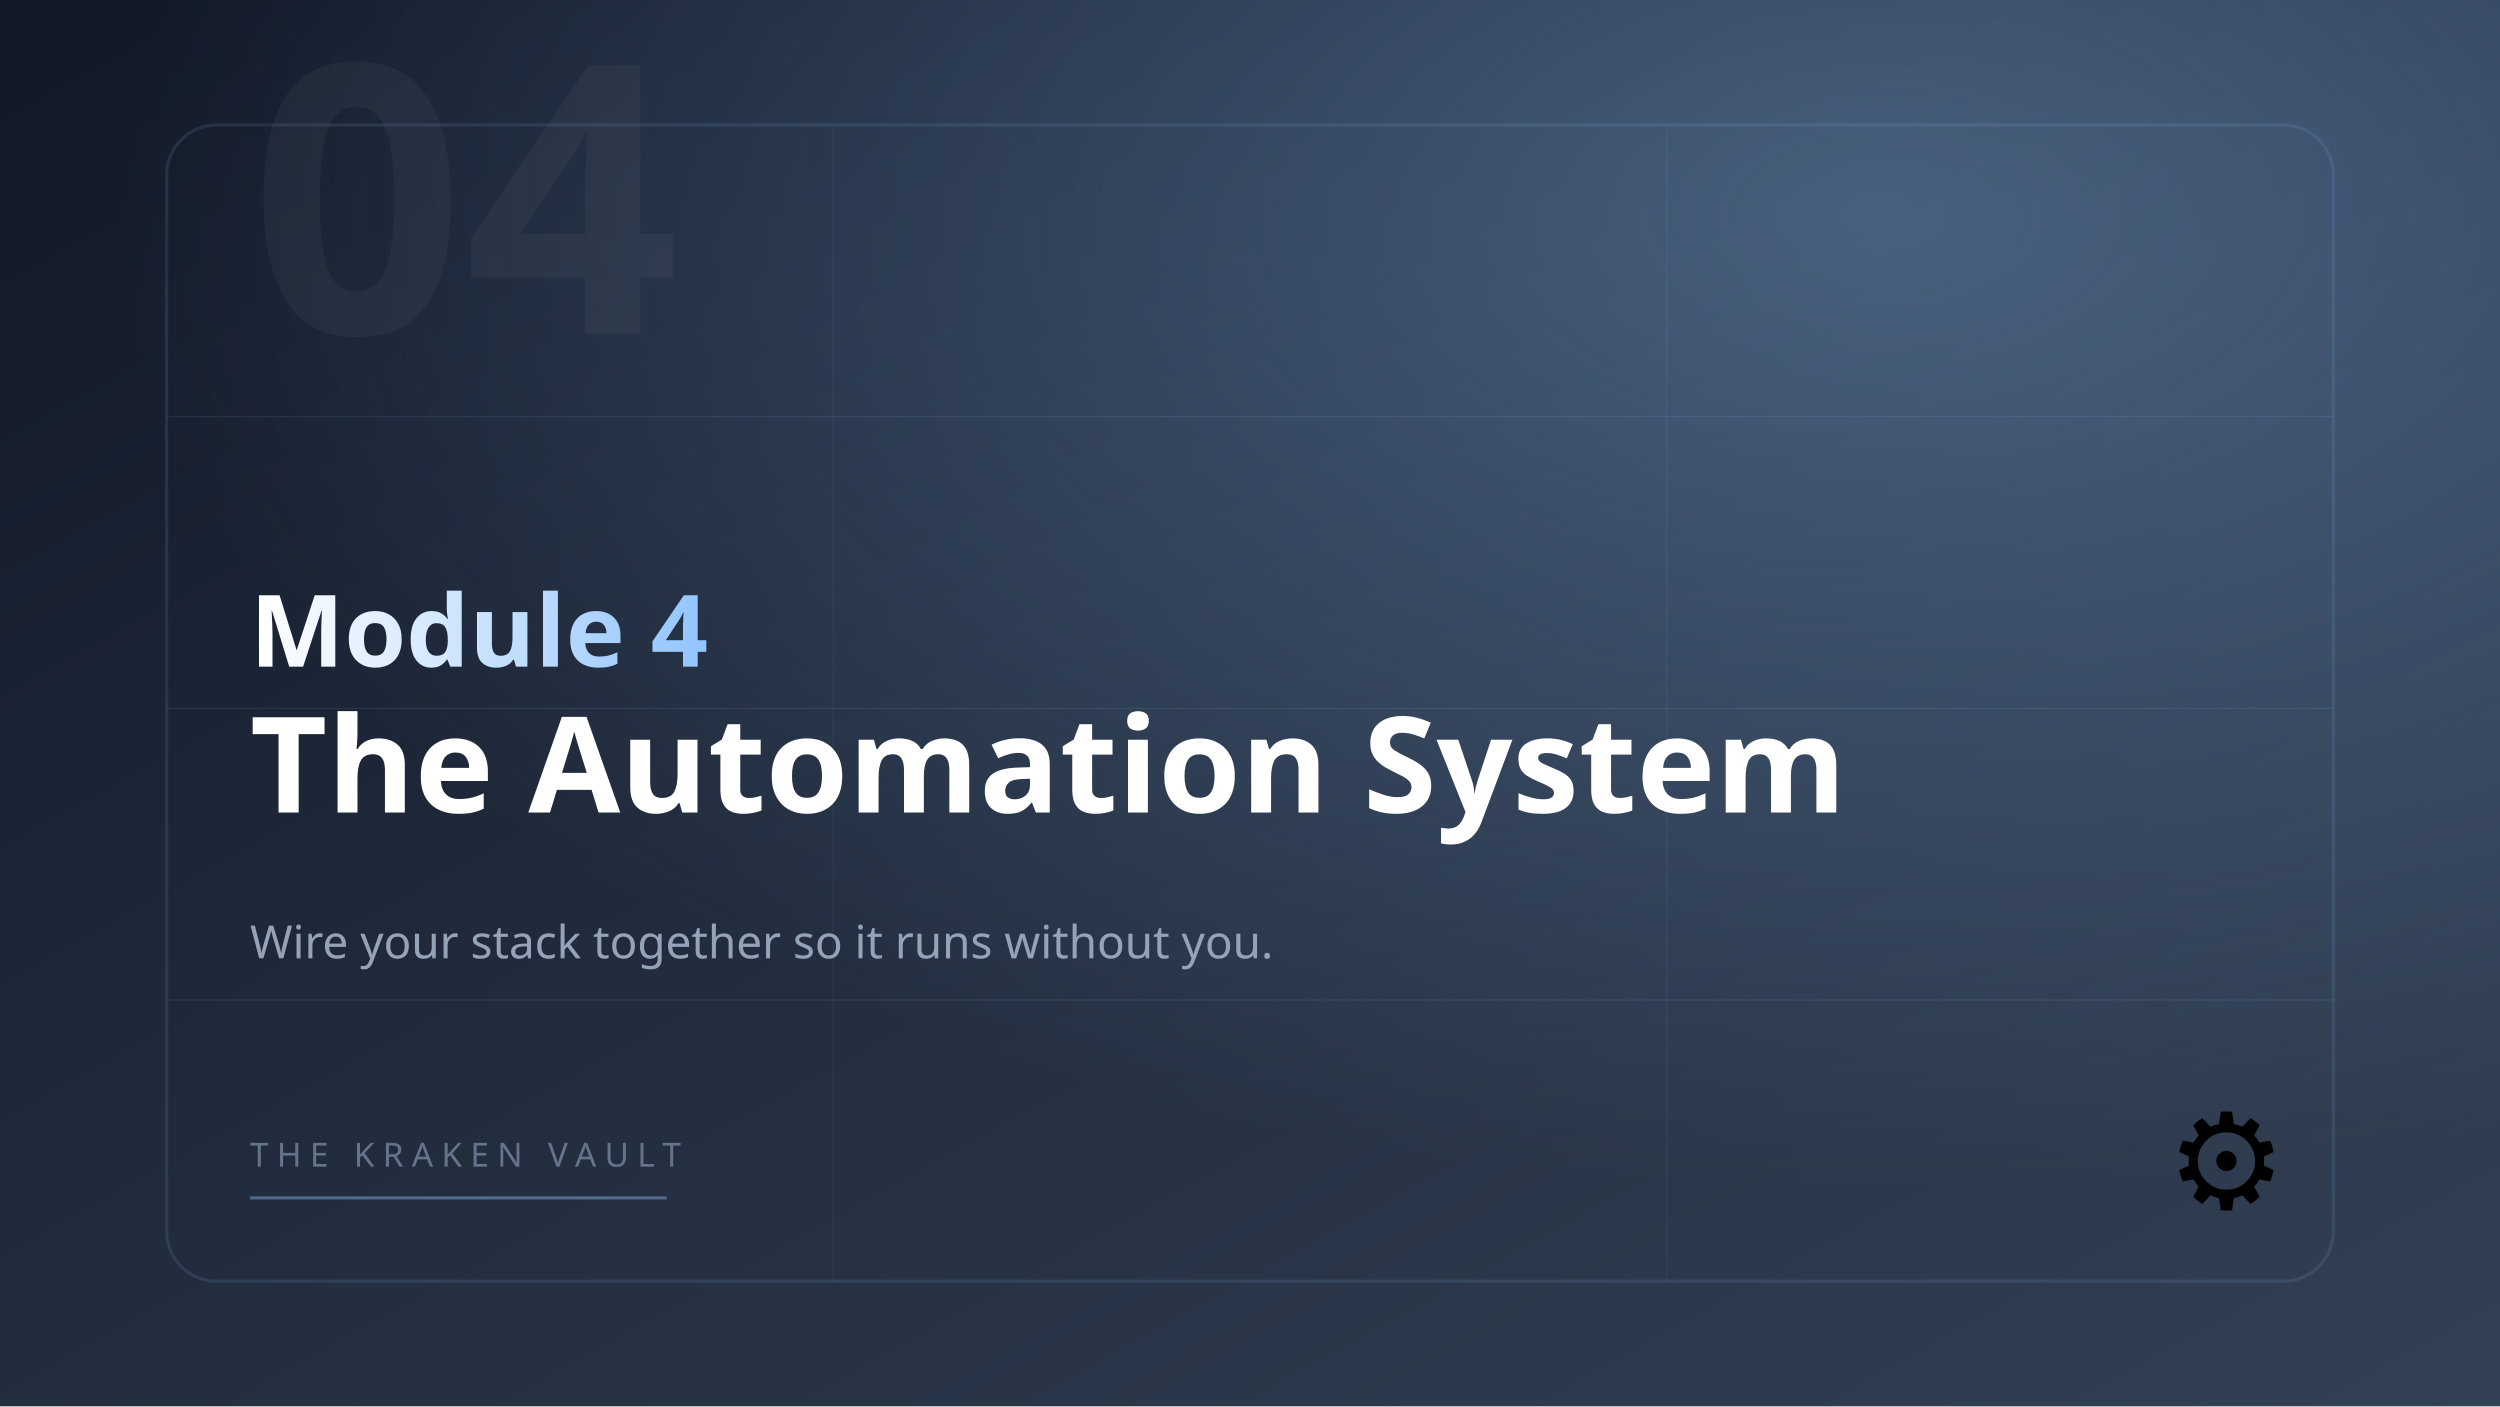
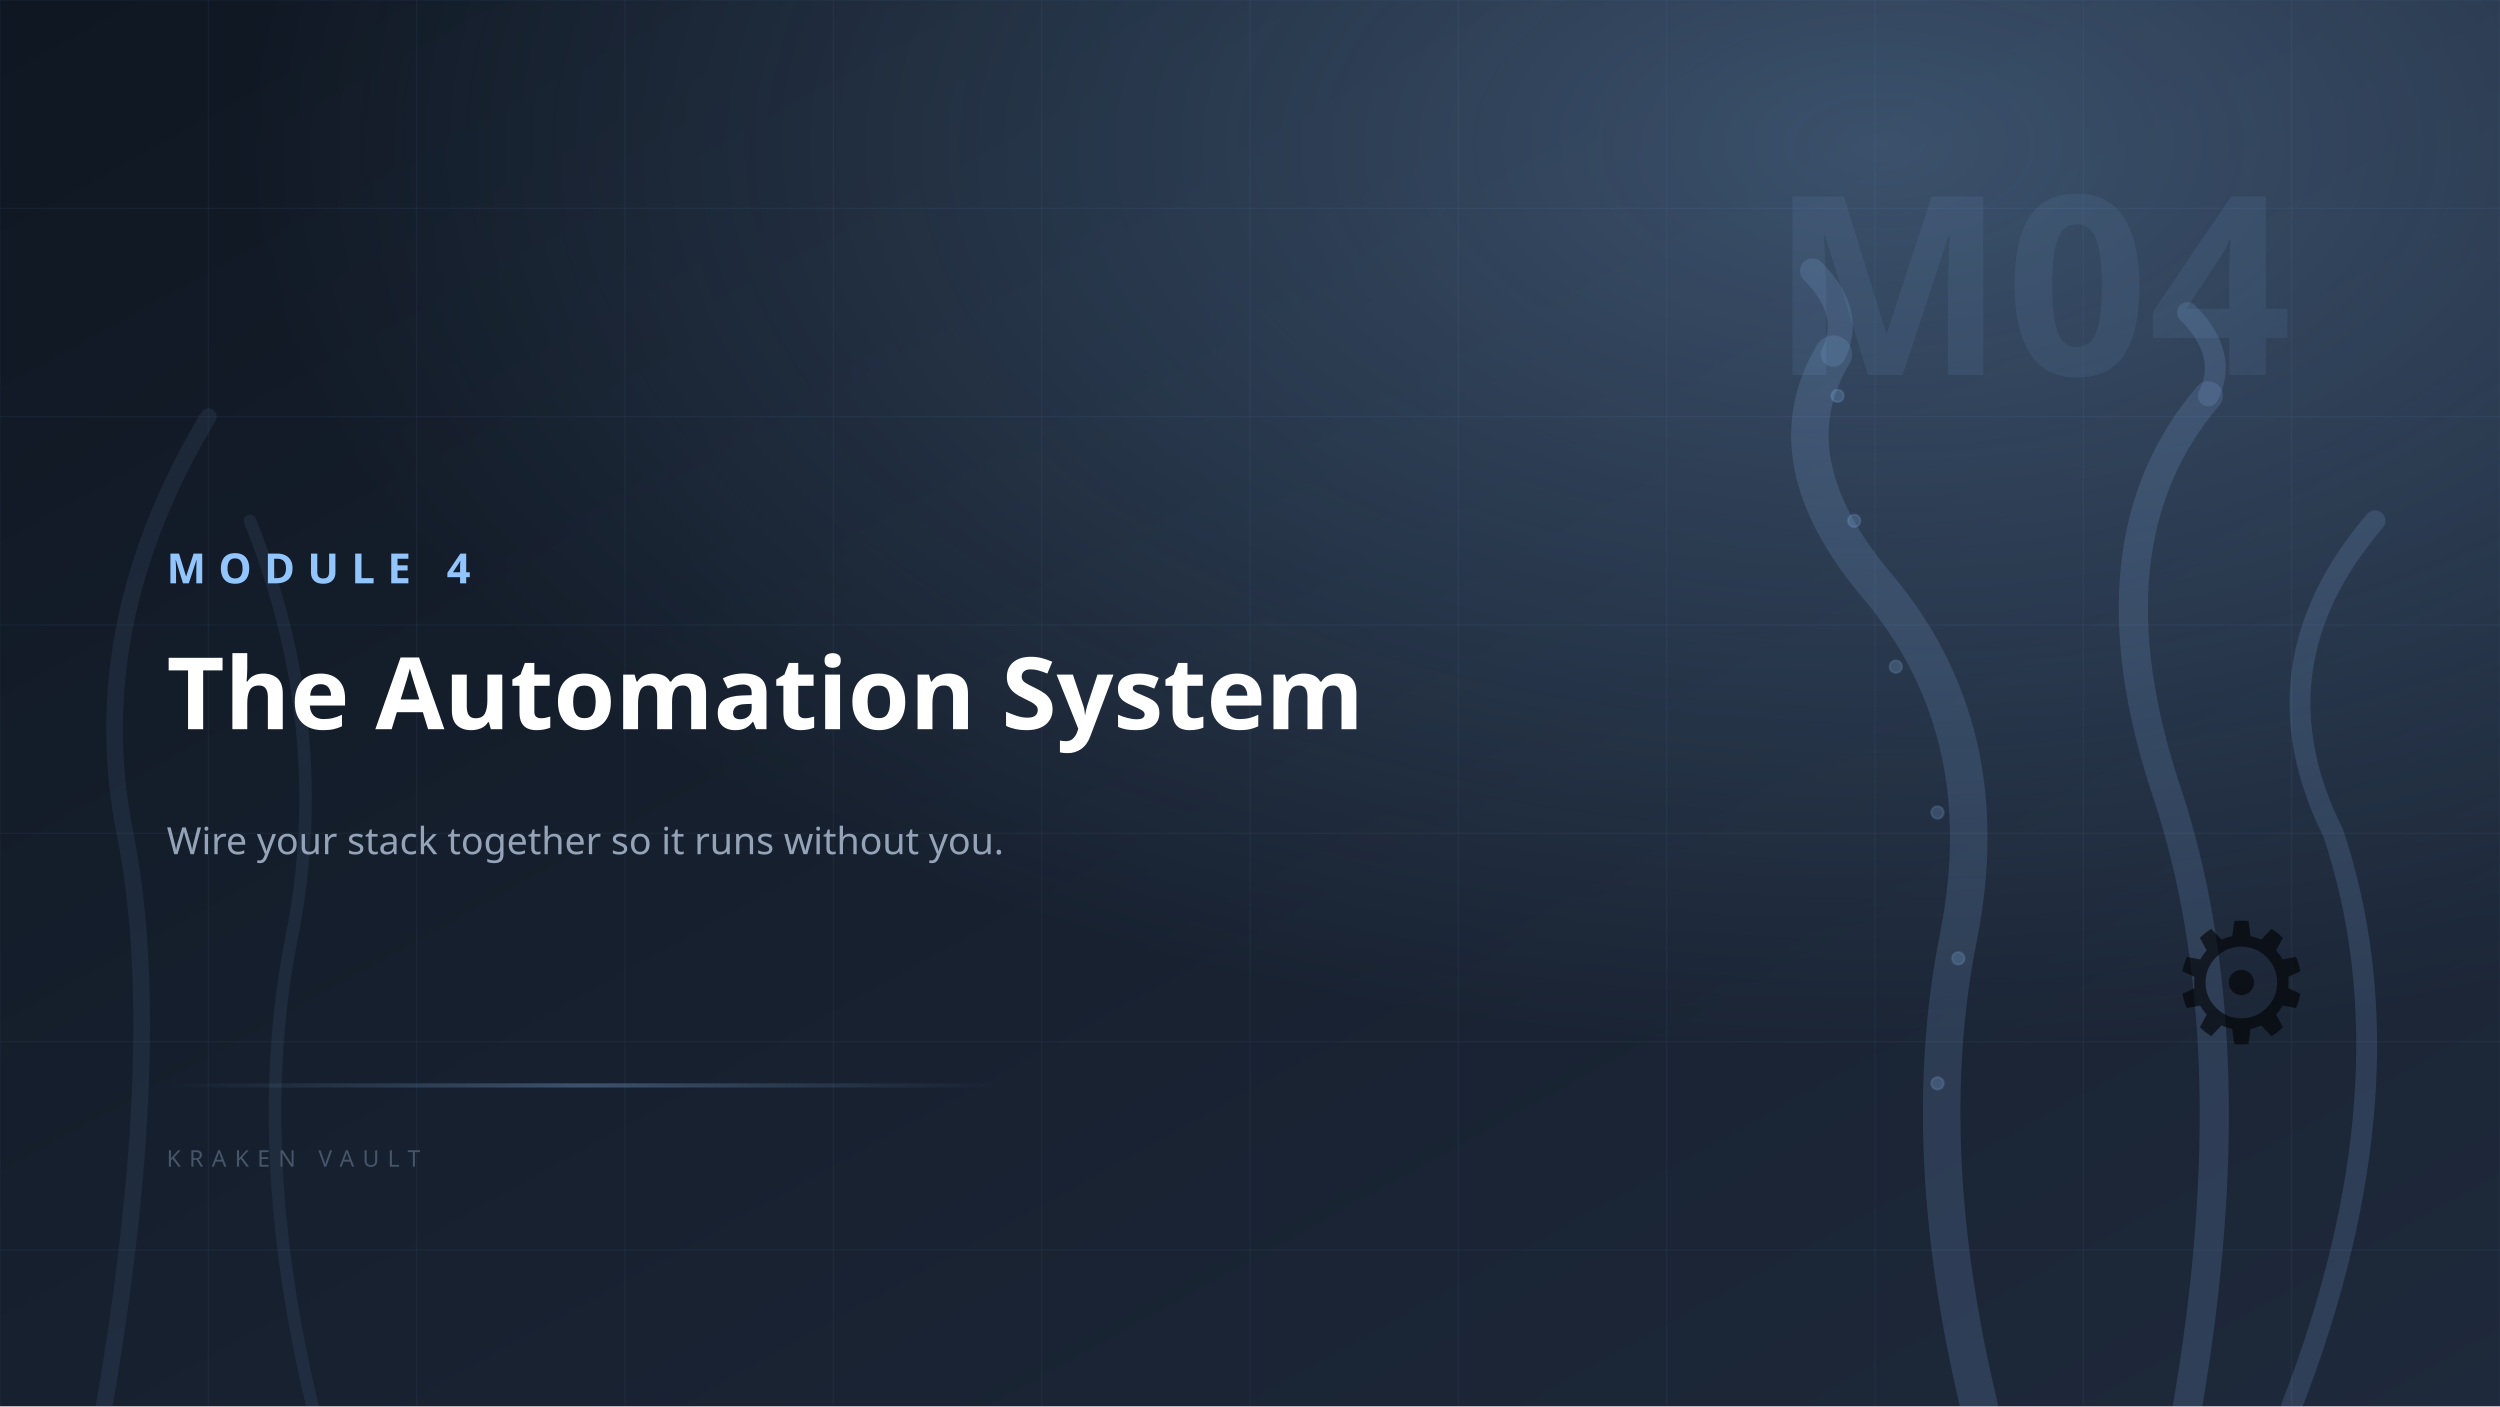
<svg xmlns="http://www.w3.org/2000/svg" viewBox="0 0 1200 675" preserveAspectRatio="xMidYMid slice">
  <defs>
    <linearGradient id="bg" x1="0" y1="0" x2="1" y2="1">
-       <stop offset="0%" stop-color="#111827" />
-       <stop offset="100%" stop-color="#334155" />
+       <stop offset="0%" stop-color="#0f1722" />
+       <stop offset="100%" stop-color="#1e293b" />
    </linearGradient>
-     <radialGradient id="glow" cx="75%" cy="15%" r="70%">
-       <stop offset="0%" stop-color="#93c5fd" stop-opacity="0.35" />
+     <radialGradient id="glow" cx="75%" cy="10%" r="65%">
+       <stop offset="0%" stop-color="#93c5fd" stop-opacity="0.3" />
      <stop offset="100%" stop-color="#93c5fd" stop-opacity="0" />
    </radialGradient>
-     <linearGradient id="text-glow" x1="0" y1="0" x2="1" y2="0">
-       <stop offset="0%" stop-color="#ffffff" />
-       <stop offset="100%" stop-color="#93c5fd" />
+     <linearGradient id="accent-line" x1="0" y1="0" x2="1" y2="0">
+       <stop offset="0%" stop-color="#93c5fd" stop-opacity="0" />
+       <stop offset="50%" stop-color="#93c5fd" stop-opacity="0.3" />
+       <stop offset="100%" stop-color="#93c5fd" stop-opacity="0" />
    </linearGradient>
  </defs>
  <rect width="1200" height="675" fill="url(#bg)" />
  <rect width="1200" height="675" fill="url(#glow)" />
-   <g stroke="#93c5fd" stroke-opacity="0.12" fill="none">
-     <rect x="80" y="60" width="1040" height="555" rx="24" stroke-width="1.5" />
-     <path d="M80 200h1040M80 340h1040M80 480h1040" stroke-width="0.5" />
+   <g stroke="#93c5fd" stroke-opacity="0.06" stroke-width="0.5">
+     <line x1="0" y1="0" x2="0" y2="675" />
+     <line x1="100" y1="0" x2="100" y2="675" />
+     <line x1="200" y1="0" x2="200" y2="675" />
+     <line x1="300" y1="0" x2="300" y2="675" />
+     <line x1="400" y1="0" x2="400" y2="675" />
+     <line x1="500" y1="0" x2="500" y2="675" />
+     <line x1="600" y1="0" x2="600" y2="675" />
+     <line x1="700" y1="0" x2="700" y2="675" />
+     <line x1="800" y1="0" x2="800" y2="675" />
+     <line x1="900" y1="0" x2="900" y2="675" />
+     <line x1="1000" y1="0" x2="1000" y2="675" />
+     <line x1="1100" y1="0" x2="1100" y2="675" />
+     <line x1="1200" y1="0" x2="1200" y2="675" />
+     <line x1="0" y1="0" x2="1200" y2="0" />
+     <line x1="0" y1="100" x2="1200" y2="100" />
+     <line x1="0" y1="200" x2="1200" y2="200" />
+     <line x1="0" y1="300" x2="1200" y2="300" />
+     <line x1="0" y1="400" x2="1200" y2="400" />
+     <line x1="0" y1="500" x2="1200" y2="500" />
+     <line x1="0" y1="600" x2="1200" y2="600" />
  </g>
-   <g stroke="#93c5fd" stroke-opacity="0.08" stroke-width="0.5">
-     <line x1="400" y1="60" x2="400" y2="615" />
-     <line x1="800" y1="60" x2="800" y2="615" />
+   <g fill="none" stroke="#93c5fd" stroke-opacity="0.15" stroke-linecap="round">
+     <path d="M950 675 Q920 550 940 450 Q960 350 900 280 Q850 220 880 170" stroke-width="18" />
+     <path d="M880 170 Q890 150 870 130" stroke-width="12" />
+     <path d="M1050 675 Q1080 500 1040 380 Q1000 260 1060 190" stroke-width="14" />
+     <path d="M1060 190 Q1070 170 1050 150" stroke-width="10" />
+     <path d="M1100 675 Q1160 520 1120 400 Q1080 320 1140 250" stroke-width="10" />
+     <circle cx="930" cy="520" r="3" fill="#93c5fd" fill-opacity="0.2" />
+     <circle cx="940" cy="460" r="3" fill="#93c5fd" fill-opacity="0.2" />
+     <circle cx="930" cy="390" r="3" fill="#93c5fd" fill-opacity="0.2" />
+     <circle cx="910" cy="320" r="3" fill="#93c5fd" fill-opacity="0.2" />
+     <circle cx="890" cy="250" r="3" fill="#93c5fd" fill-opacity="0.2" />
+     <circle cx="882" cy="190" r="3" fill="#93c5fd" fill-opacity="0.2" />
  </g>
-   <text x="120" y="160" font-family="system-ui, sans-serif" font-size="180" font-weight="800" fill="#ffffff" opacity="0.04">04</text>
-   <text x="120" y="320" font-family="system-ui, sans-serif" font-size="48" font-weight="700" fill="url(#text-glow)">Module 4</text>
-   <text x="120" y="390" font-family="system-ui, sans-serif" font-size="64" font-weight="800" fill="#ffffff">The Automation System</text>
-   <text x="120" y="460" font-family="system-ui, sans-serif" font-size="22" fill="#94a3b8">Wire your stack together so it runs without you.</text>
-   <text x="1040" y="580" font-family="system-ui, sans-serif" font-size="64">⚙️</text>
-   <text x="120" y="560" font-family="system-ui, sans-serif" font-size="16" fill="#64748b" letter-spacing="4">THE KRAKEN VAULT</text>
-   <line x1="120" y1="575" x2="320" y2="575" stroke="#93c5fd" stroke-width="1.5" stroke-opacity="0.4" />
+   <g fill="none" stroke="#93c5fd" stroke-opacity="0.08" stroke-linecap="round">
+     <path d="M50 675 Q80 500 60 400 Q40 300 100 200" stroke-width="8" />
+     <path d="M150 675 Q120 550 140 450 Q160 350 120 250" stroke-width="6" />
+   </g>
+   <rect x="80" y="520" width="400" height="2" rx="1" fill="url(#accent-line)" />
+   <text x="1100" y="180" font-family="system-ui, sans-serif" font-size="120" font-weight="800" fill="#93c5fd" fill-opacity="0.08" text-anchor="end">M04</text>
+   <text x="80" y="280" font-family="system-ui, sans-serif" font-size="20" font-weight="600" fill="#93c5fd" letter-spacing="6" text-transform="uppercase">MODULE 4</text>
+   <text x="80" y="350" font-family="system-ui, sans-serif" font-size="48" font-weight="800" fill="#ffffff">The Automation System</text>
+   <text x="80" y="410" font-family="system-ui, sans-serif" font-size="18" fill="#94a3b8">Wire your stack together so it runs without you.</text>
+   <text x="1040" y="500" font-family="system-ui, sans-serif" font-size="80" fill-opacity="0.6">⚙️</text>
+   <text x="80" y="560" font-family="system-ui, sans-serif" font-size="11" fill="#475569" letter-spacing="4">KRAKEN VAULT</text>
</svg>
